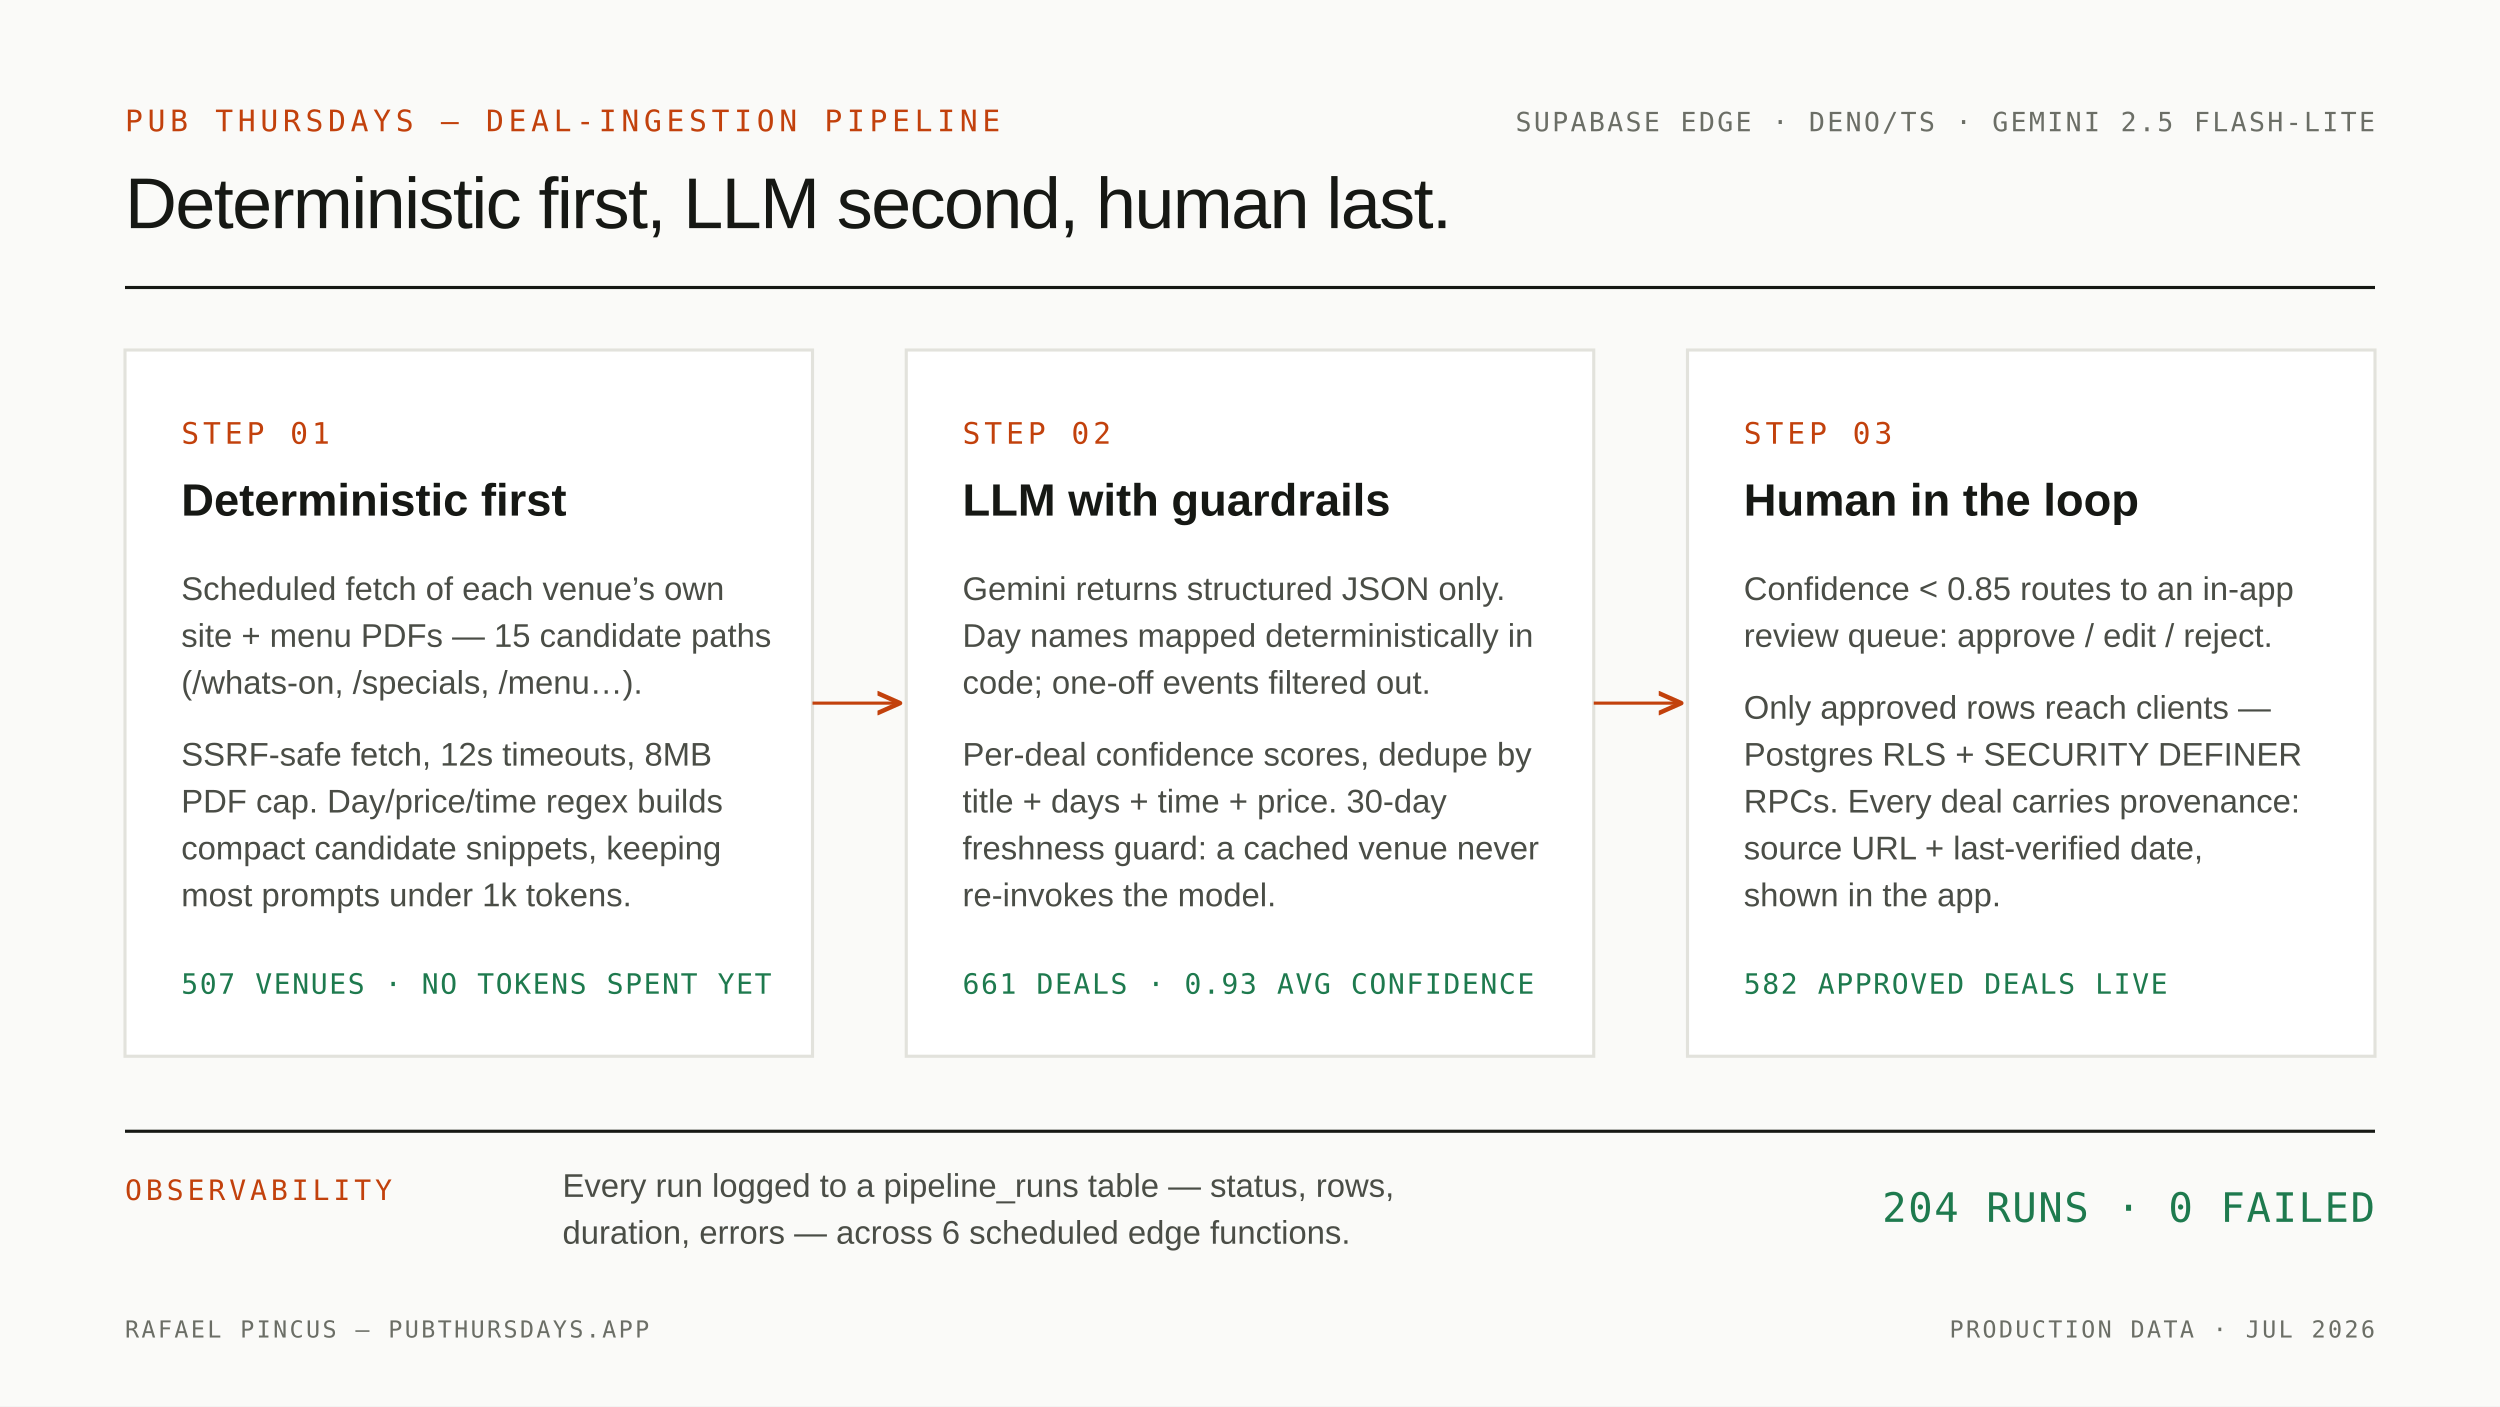
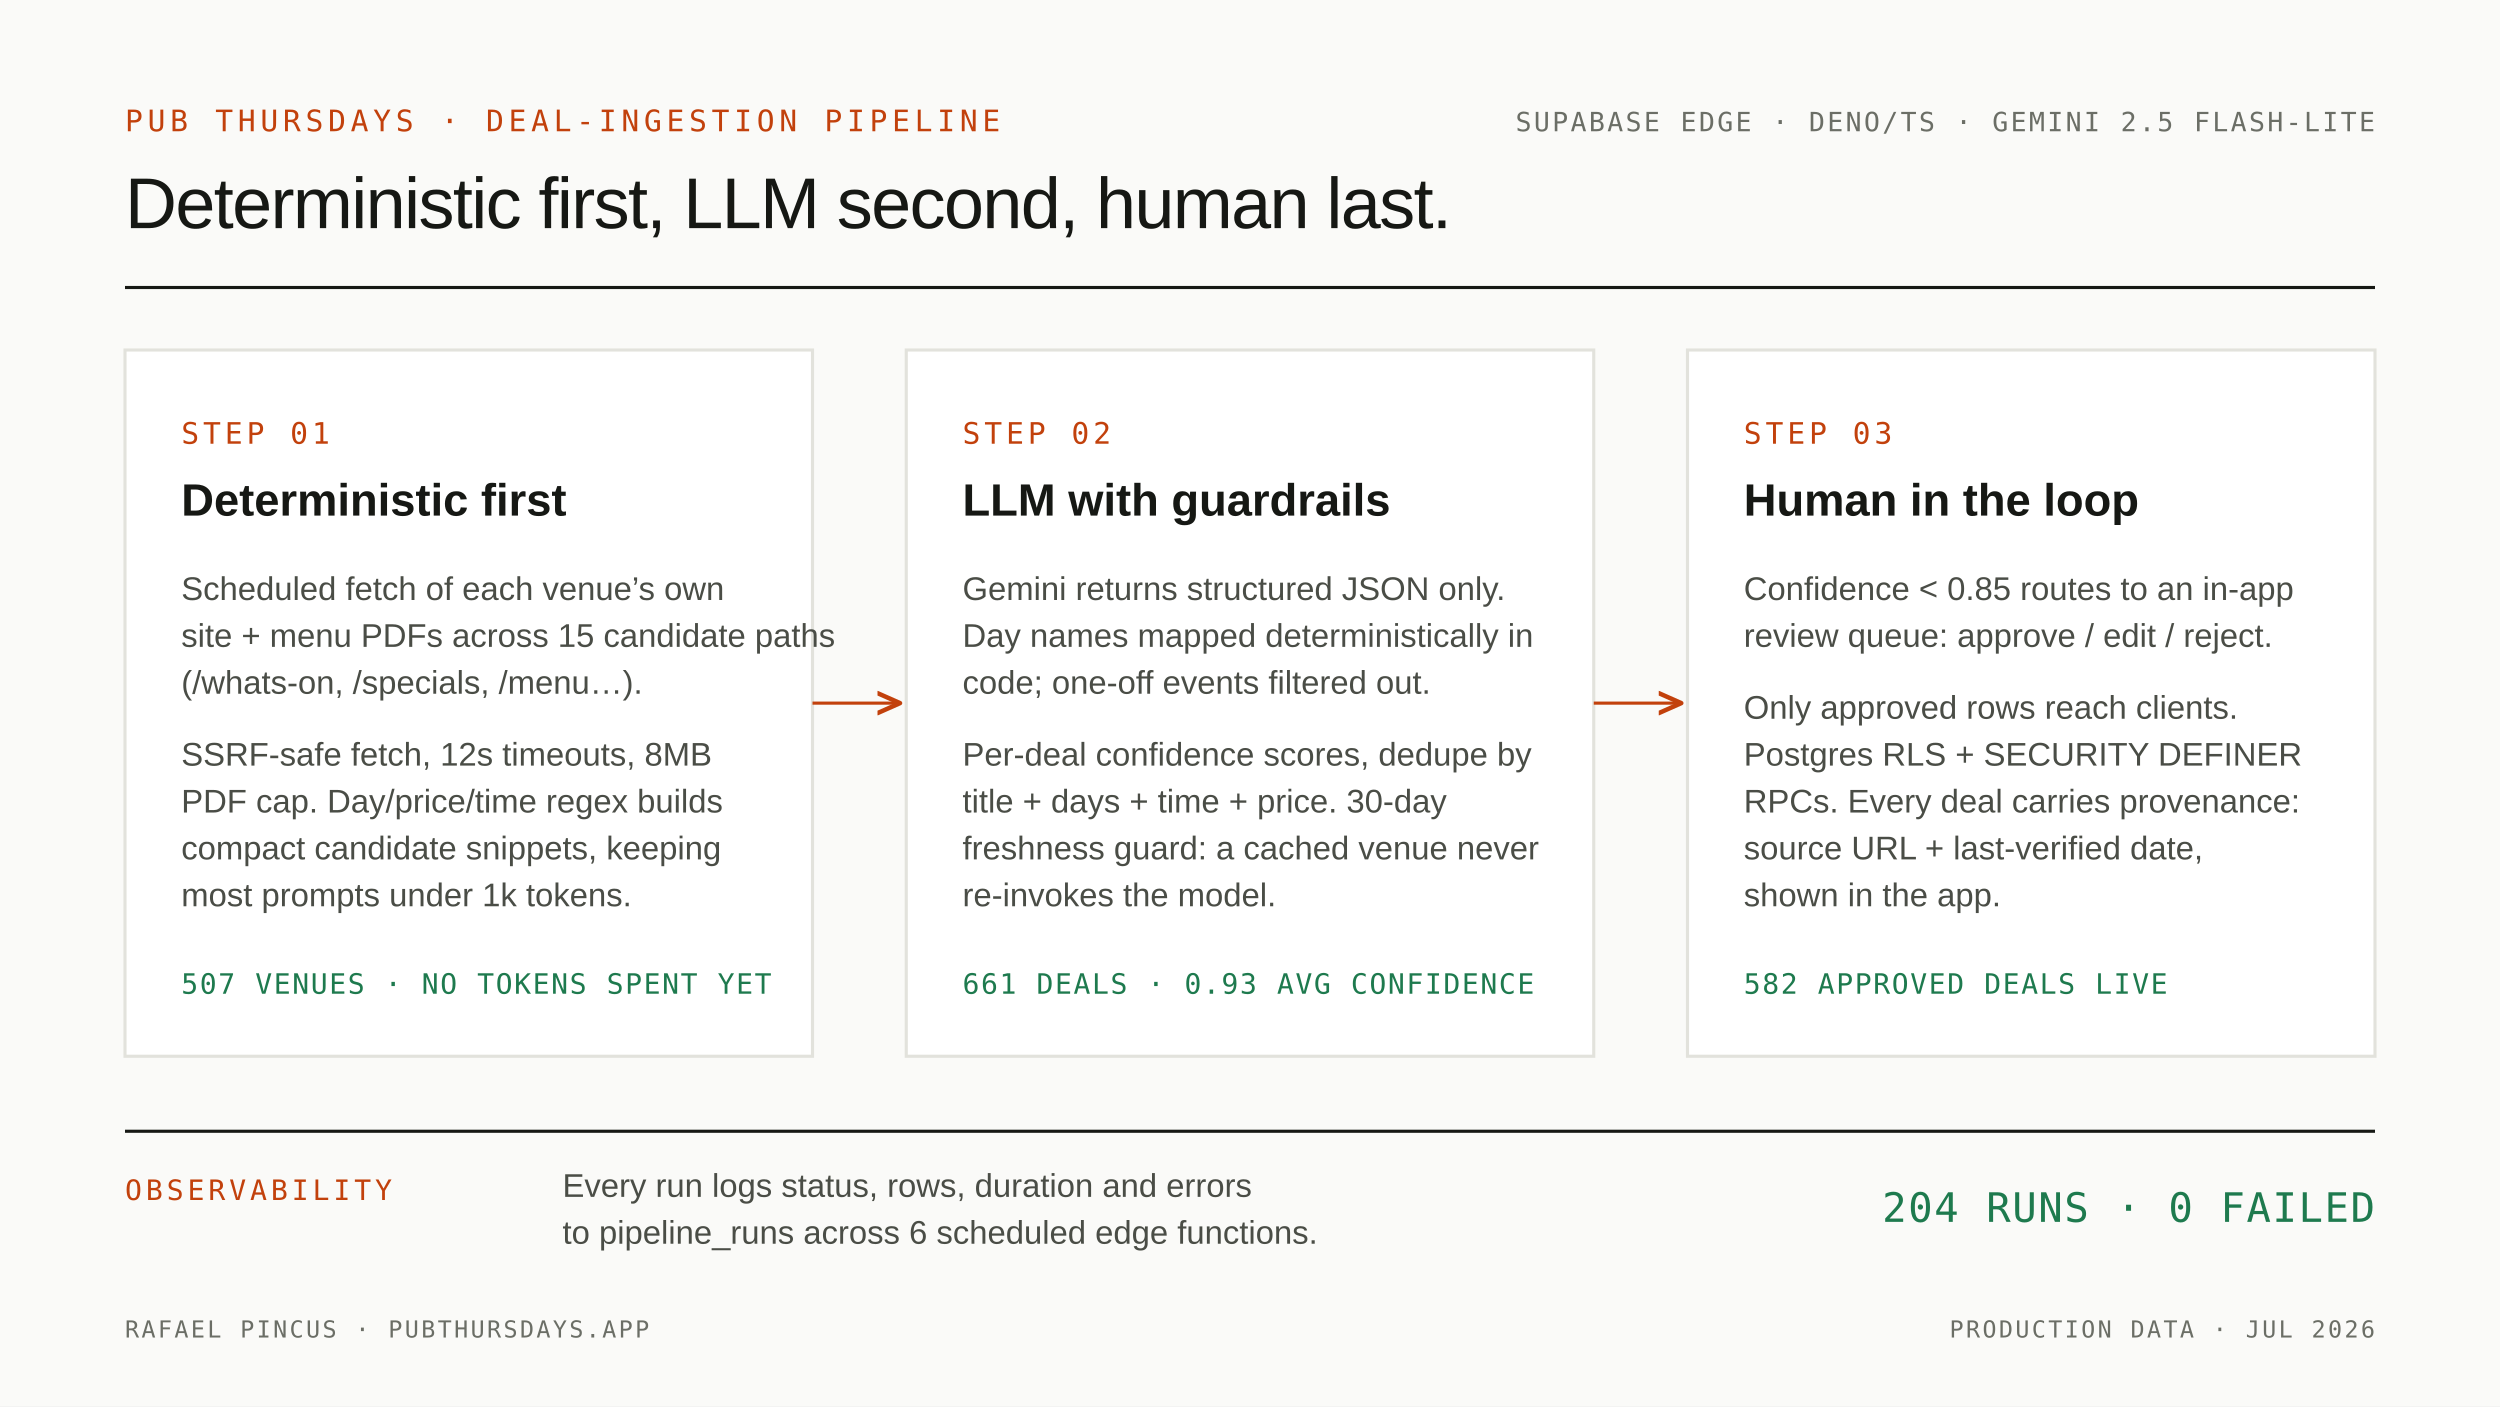
<svg xmlns="http://www.w3.org/2000/svg" viewBox="0 0 1600 900" width="1600" height="900" role="img" aria-label="Pub Thursdays deal-ingestion pipeline: deterministic fetching and rule filtering, Gemini structured extraction with guardrails, then a human review queue writing approved deals to Postgres with row-level security. 204 logged runs, zero failures.">
  <defs>
    <marker id="arrow" viewBox="0 0 10 10" refX="9" refY="5" markerWidth="8" markerHeight="8" orient="auto-start-reverse">
      <path d="M 0 1 L 9 5 L 0 9" fill="none" stroke="#C2410C" stroke-width="1.8" stroke-linecap="round" stroke-linejoin="round" />
    </marker>
  </defs>
  <rect width="1600" height="900" fill="#FAFAF8" />
-   <text x="80" y="84" font-family="ui-monospace, 'SF Mono', Menlo, monospace" font-size="19" letter-spacing="3" fill="#C2410C">PUB THURSDAYS — DEAL-INGESTION PIPELINE</text>
+   <text x="80" y="84" font-family="ui-monospace, 'SF Mono', Menlo, monospace" font-size="19" letter-spacing="3" fill="#C2410C">PUB THURSDAYS · DEAL-INGESTION PIPELINE</text>
  <text x="1520" y="84" text-anchor="end" font-family="ui-monospace, 'SF Mono', Menlo, monospace" font-size="17" letter-spacing="1.5" fill="#6B6E66">SUPABASE EDGE · DENO/TS · GEMINI 2.5 FLASH-LITE</text>
  <text x="80" y="146" font-family="ui-sans-serif, -apple-system, 'Helvetica Neue', Arial, sans-serif" font-size="46" font-weight="500" letter-spacing="-1" fill="#161814">Deterministic first, LLM second, human last.</text>
  <line x1="80" y1="184" x2="1520" y2="184" stroke="#161814" stroke-width="2" />
  <rect x="80" y="224" width="440" height="452" fill="#FFFFFF" stroke="#E2E2DC" stroke-width="2" />
  <text x="116" y="284" font-family="ui-monospace, 'SF Mono', Menlo, monospace" font-size="19" letter-spacing="2.5" fill="#C2410C">STEP 01</text>
  <text x="116" y="330" font-family="ui-sans-serif, -apple-system, 'Helvetica Neue', Arial, sans-serif" font-size="29" font-weight="600" fill="#161814">Deterministic first</text>
  <text x="116" y="384" font-family="ui-sans-serif, -apple-system, 'Helvetica Neue', Arial, sans-serif" font-size="21" fill="#4A4D46">Scheduled fetch of each venue’s own</text>
-   <text x="116" y="414" font-family="ui-sans-serif, -apple-system, 'Helvetica Neue', Arial, sans-serif" font-size="21" fill="#4A4D46">site + menu PDFs — 15 candidate paths</text>
+   <text x="116" y="414" font-family="ui-sans-serif, -apple-system, 'Helvetica Neue', Arial, sans-serif" font-size="21" fill="#4A4D46">site + menu PDFs across 15 candidate paths</text>
  <text x="116" y="444" font-family="ui-sans-serif, -apple-system, 'Helvetica Neue', Arial, sans-serif" font-size="21" fill="#4A4D46">(/whats-on, /specials, /menu…).</text>
  <text x="116" y="490" font-family="ui-sans-serif, -apple-system, 'Helvetica Neue', Arial, sans-serif" font-size="21" fill="#4A4D46">SSRF-safe fetch, 12s timeouts, 8MB</text>
  <text x="116" y="520" font-family="ui-sans-serif, -apple-system, 'Helvetica Neue', Arial, sans-serif" font-size="21" fill="#4A4D46">PDF cap. Day/price/time regex builds</text>
  <text x="116" y="550" font-family="ui-sans-serif, -apple-system, 'Helvetica Neue', Arial, sans-serif" font-size="21" fill="#4A4D46">compact candidate snippets, keeping</text>
  <text x="116" y="580" font-family="ui-sans-serif, -apple-system, 'Helvetica Neue', Arial, sans-serif" font-size="21" fill="#4A4D46">most prompts under 1k tokens.</text>
  <text x="116" y="636" font-family="ui-monospace, 'SF Mono', Menlo, monospace" font-size="18" letter-spacing="1" fill="#1E7A4E">507 VENUES · NO TOKENS SPENT YET</text>
  <line x1="520" y1="450" x2="576" y2="450" stroke="#C2410C" stroke-width="2" marker-end="url(#arrow)" />
  <rect x="580" y="224" width="440" height="452" fill="#FFFFFF" stroke="#E2E2DC" stroke-width="2" />
  <text x="616" y="284" font-family="ui-monospace, 'SF Mono', Menlo, monospace" font-size="19" letter-spacing="2.5" fill="#C2410C">STEP 02</text>
  <text x="616" y="330" font-family="ui-sans-serif, -apple-system, 'Helvetica Neue', Arial, sans-serif" font-size="29" font-weight="600" fill="#161814">LLM with guardrails</text>
  <text x="616" y="384" font-family="ui-sans-serif, -apple-system, 'Helvetica Neue', Arial, sans-serif" font-size="21" fill="#4A4D46">Gemini returns structured JSON only.</text>
  <text x="616" y="414" font-family="ui-sans-serif, -apple-system, 'Helvetica Neue', Arial, sans-serif" font-size="21" fill="#4A4D46">Day names mapped deterministically in</text>
  <text x="616" y="444" font-family="ui-sans-serif, -apple-system, 'Helvetica Neue', Arial, sans-serif" font-size="21" fill="#4A4D46">code; one-off events filtered out.</text>
  <text x="616" y="490" font-family="ui-sans-serif, -apple-system, 'Helvetica Neue', Arial, sans-serif" font-size="21" fill="#4A4D46">Per-deal confidence scores, dedupe by</text>
  <text x="616" y="520" font-family="ui-sans-serif, -apple-system, 'Helvetica Neue', Arial, sans-serif" font-size="21" fill="#4A4D46">title + days + time + price. 30-day</text>
  <text x="616" y="550" font-family="ui-sans-serif, -apple-system, 'Helvetica Neue', Arial, sans-serif" font-size="21" fill="#4A4D46">freshness guard: a cached venue never</text>
  <text x="616" y="580" font-family="ui-sans-serif, -apple-system, 'Helvetica Neue', Arial, sans-serif" font-size="21" fill="#4A4D46">re-invokes the model.</text>
  <text x="616" y="636" font-family="ui-monospace, 'SF Mono', Menlo, monospace" font-size="18" letter-spacing="1" fill="#1E7A4E">661 DEALS · 0.93 AVG CONFIDENCE</text>
  <line x1="1020" y1="450" x2="1076" y2="450" stroke="#C2410C" stroke-width="2" marker-end="url(#arrow)" />
  <rect x="1080" y="224" width="440" height="452" fill="#FFFFFF" stroke="#E2E2DC" stroke-width="2" />
  <text x="1116" y="284" font-family="ui-monospace, 'SF Mono', Menlo, monospace" font-size="19" letter-spacing="2.5" fill="#C2410C">STEP 03</text>
  <text x="1116" y="330" font-family="ui-sans-serif, -apple-system, 'Helvetica Neue', Arial, sans-serif" font-size="29" font-weight="600" fill="#161814">Human in the loop</text>
  <text x="1116" y="384" font-family="ui-sans-serif, -apple-system, 'Helvetica Neue', Arial, sans-serif" font-size="21" fill="#4A4D46">Confidence &lt; 0.85 routes to an in-app</text>
  <text x="1116" y="414" font-family="ui-sans-serif, -apple-system, 'Helvetica Neue', Arial, sans-serif" font-size="21" fill="#4A4D46">review queue: approve / edit / reject.</text>
-   <text x="1116" y="460" font-family="ui-sans-serif, -apple-system, 'Helvetica Neue', Arial, sans-serif" font-size="21" fill="#4A4D46">Only approved rows reach clients —</text>
+   <text x="1116" y="460" font-family="ui-sans-serif, -apple-system, 'Helvetica Neue', Arial, sans-serif" font-size="21" fill="#4A4D46">Only approved rows reach clients.</text>
  <text x="1116" y="490" font-family="ui-sans-serif, -apple-system, 'Helvetica Neue', Arial, sans-serif" font-size="21" fill="#4A4D46">Postgres RLS + SECURITY DEFINER</text>
  <text x="1116" y="520" font-family="ui-sans-serif, -apple-system, 'Helvetica Neue', Arial, sans-serif" font-size="21" fill="#4A4D46">RPCs. Every deal carries provenance:</text>
  <text x="1116" y="550" font-family="ui-sans-serif, -apple-system, 'Helvetica Neue', Arial, sans-serif" font-size="21" fill="#4A4D46">source URL + last-verified date,</text>
  <text x="1116" y="580" font-family="ui-sans-serif, -apple-system, 'Helvetica Neue', Arial, sans-serif" font-size="21" fill="#4A4D46">shown in the app.</text>
  <text x="1116" y="636" font-family="ui-monospace, 'SF Mono', Menlo, monospace" font-size="18" letter-spacing="1" fill="#1E7A4E">582 APPROVED DEALS LIVE</text>
  <line x1="80" y1="724" x2="1520" y2="724" stroke="#161814" stroke-width="2" />
  <text x="80" y="768" font-family="ui-monospace, 'SF Mono', Menlo, monospace" font-size="18" letter-spacing="2.5" fill="#C2410C">OBSERVABILITY</text>
-   <text x="360" y="766" font-family="ui-sans-serif, -apple-system, 'Helvetica Neue', Arial, sans-serif" font-size="21" fill="#4A4D46">Every run logged to a pipeline_runs table — status, rows,</text>
-   <text x="360" y="796" font-family="ui-sans-serif, -apple-system, 'Helvetica Neue', Arial, sans-serif" font-size="21" fill="#4A4D46">duration, errors — across 6 scheduled edge functions.</text>
+   <text x="360" y="766" font-family="ui-sans-serif, -apple-system, 'Helvetica Neue', Arial, sans-serif" font-size="21" fill="#4A4D46">Every run logs status, rows, duration and errors</text>
+   <text x="360" y="796" font-family="ui-sans-serif, -apple-system, 'Helvetica Neue', Arial, sans-serif" font-size="21" fill="#4A4D46">to pipeline_runs across 6 scheduled edge functions.</text>
  <text x="1520" y="782" text-anchor="end" font-family="ui-monospace, 'SF Mono', Menlo, monospace" font-size="26" letter-spacing="1" fill="#1E7A4E">204 RUNS · 0 FAILED</text>
-   <text x="80" y="856" font-family="ui-monospace, 'SF Mono', Menlo, monospace" font-size="15" letter-spacing="1.5" fill="#6B6E66">RAFAEL PINCUS — PUBTHURSDAYS.APP</text>
+   <text x="80" y="856" font-family="ui-monospace, 'SF Mono', Menlo, monospace" font-size="15" letter-spacing="1.5" fill="#6B6E66">RAFAEL PINCUS · PUBTHURSDAYS.APP</text>
  <text x="1520" y="856" text-anchor="end" font-family="ui-monospace, 'SF Mono', Menlo, monospace" font-size="15" letter-spacing="1.5" fill="#6B6E66">PRODUCTION DATA · JUL 2026</text>
</svg>
